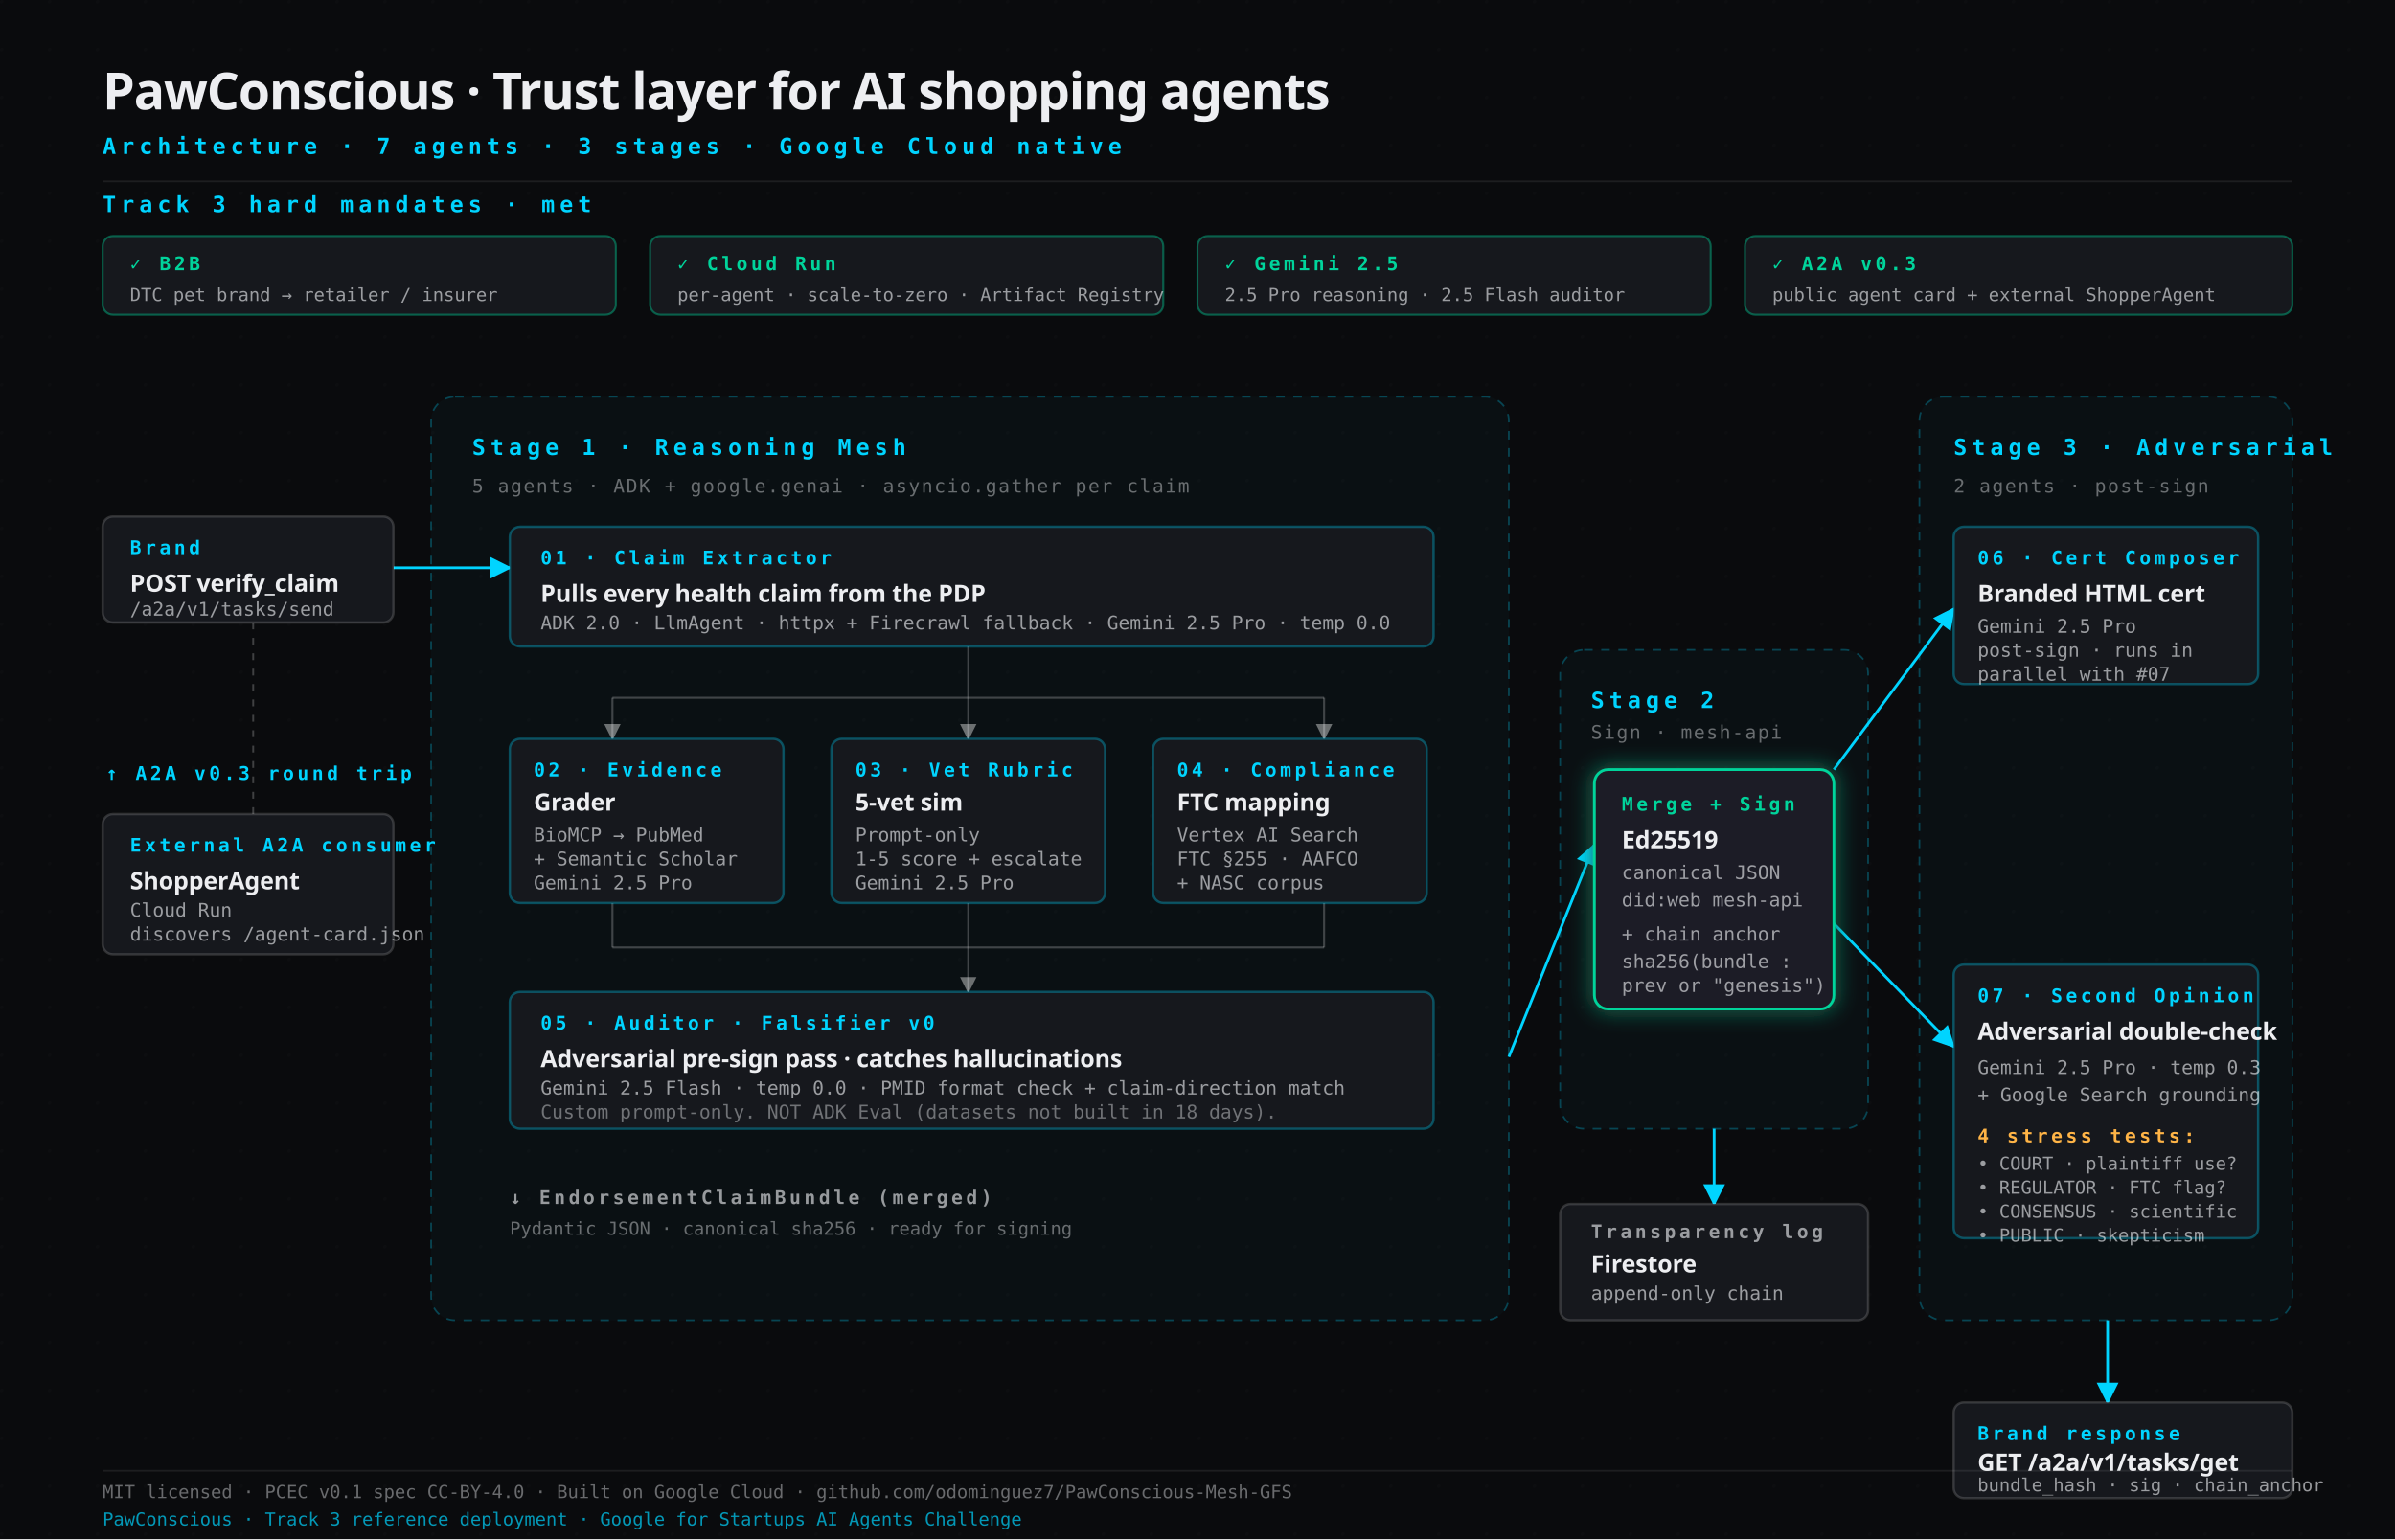
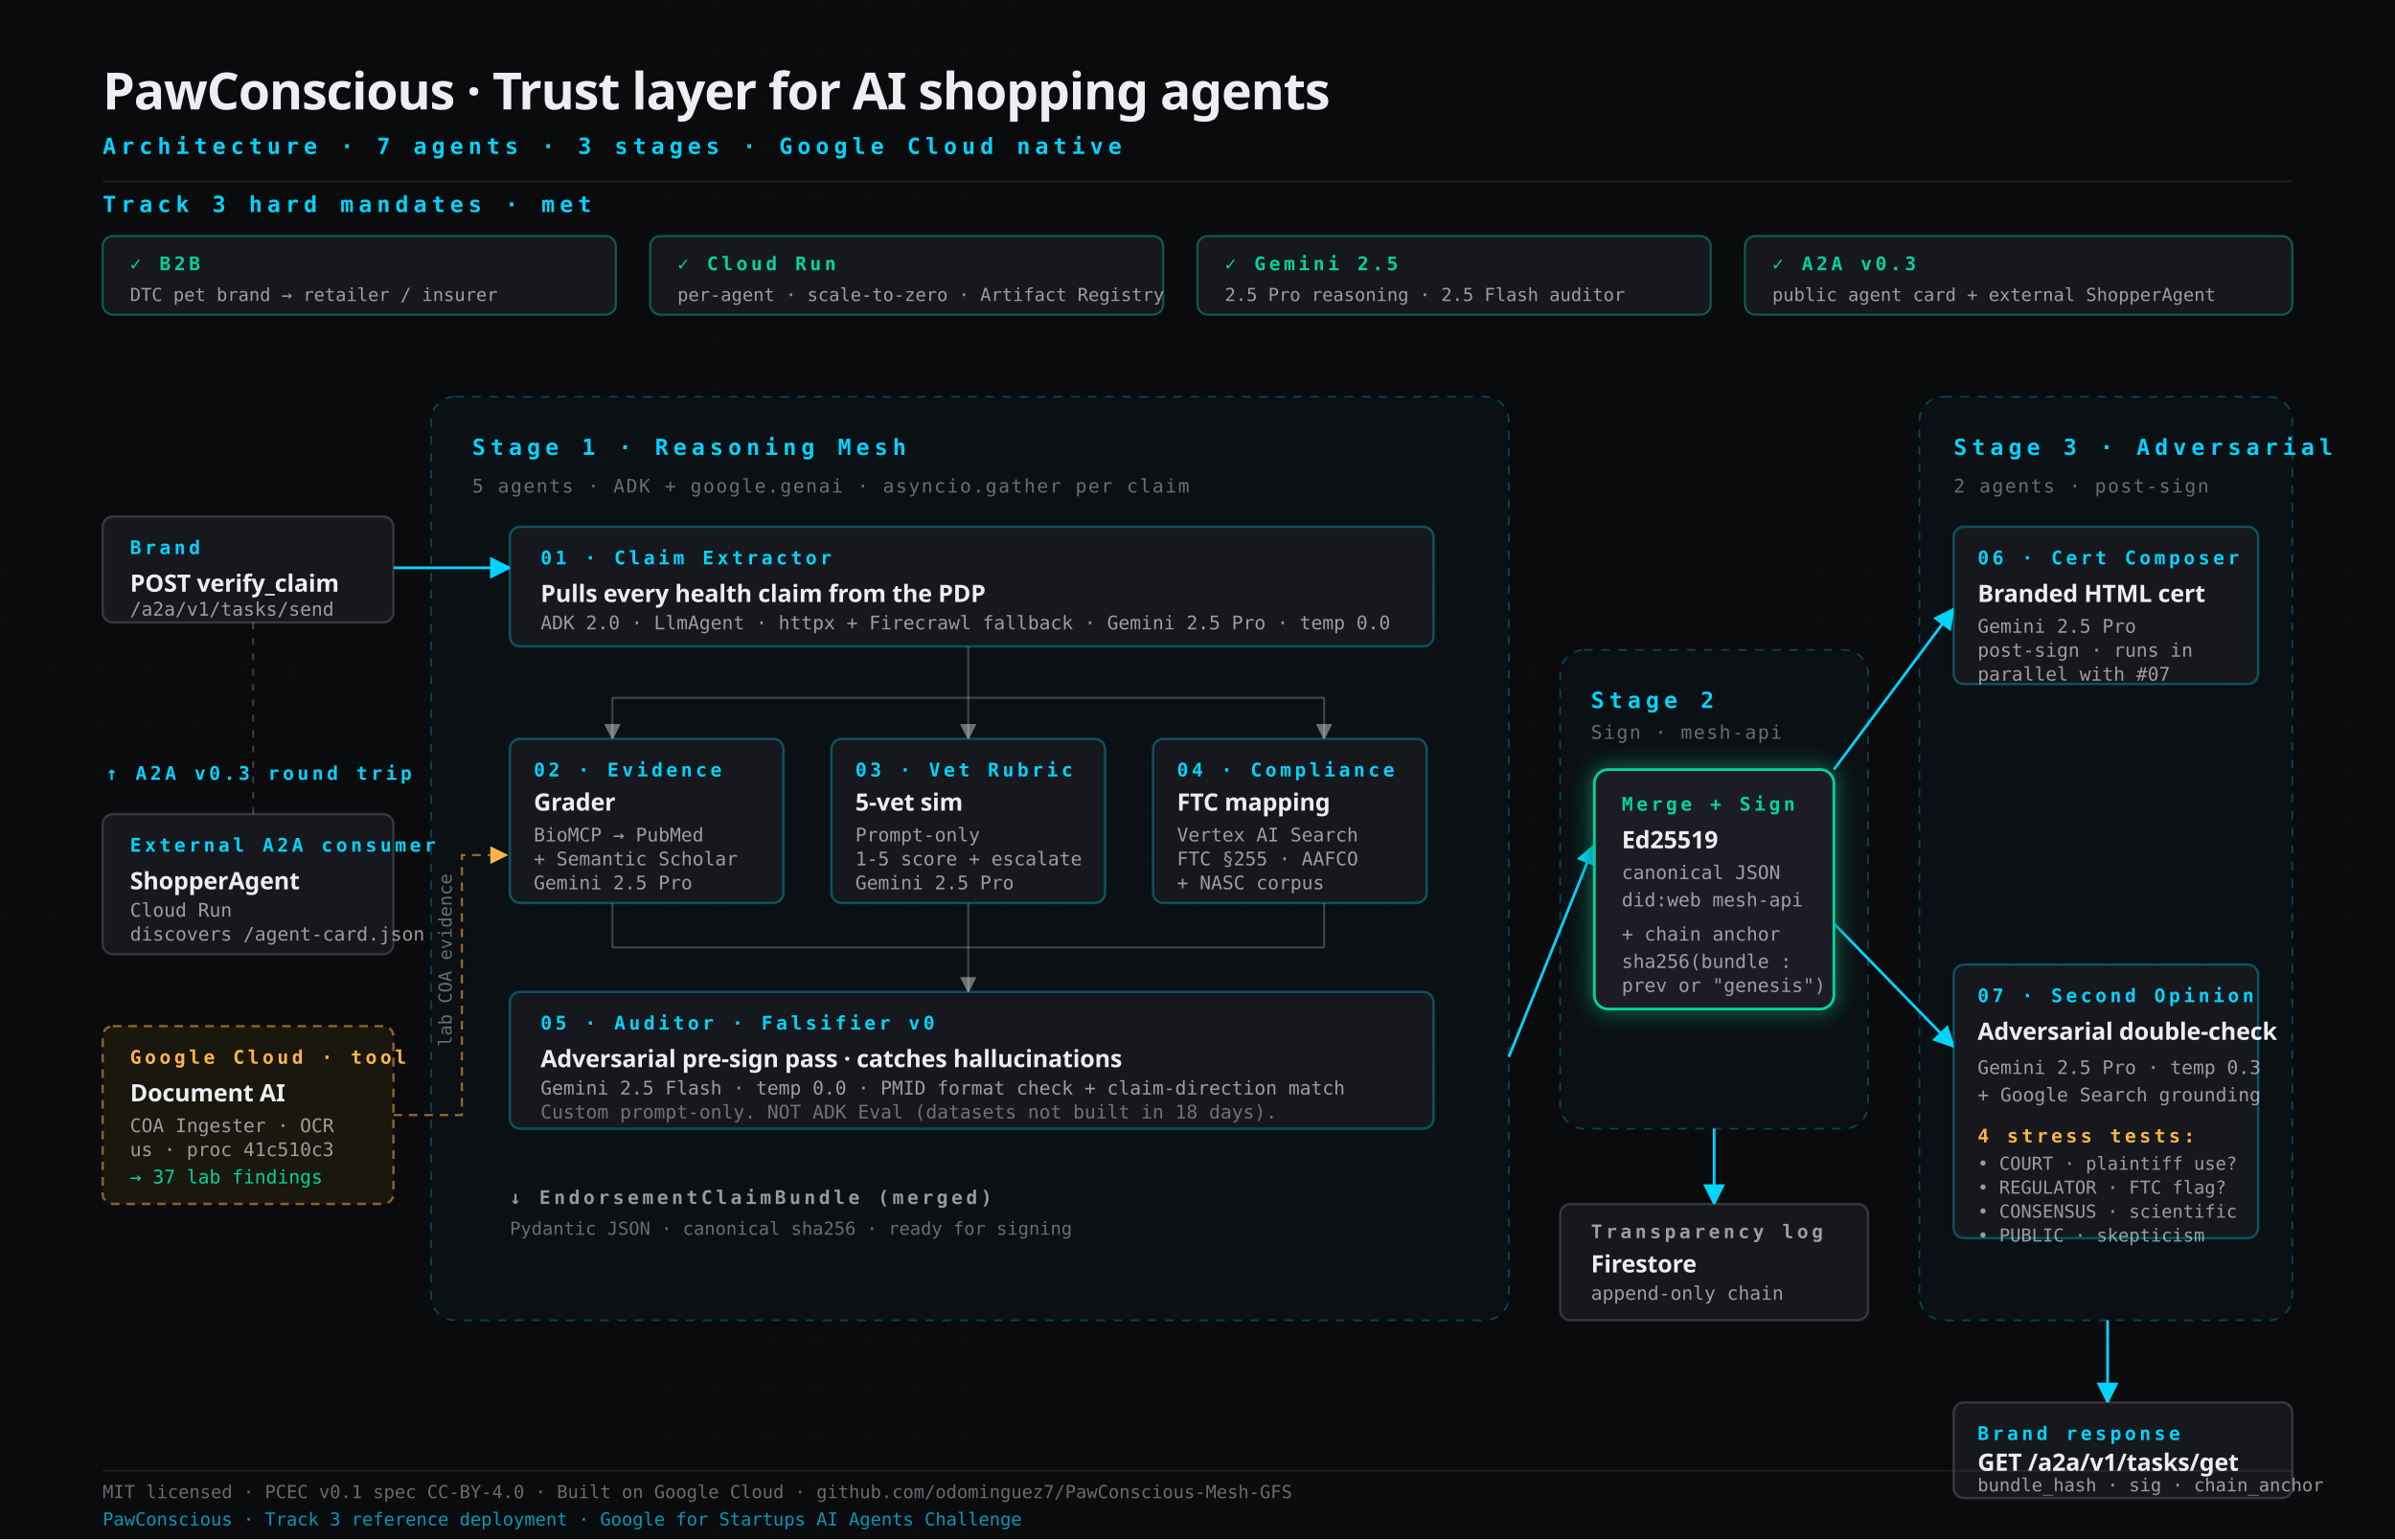
<svg xmlns="http://www.w3.org/2000/svg" viewBox="0 0 1400 900" preserveAspectRatio="xMidYMid meet" font-family="Geist, ui-sans-serif, system-ui, sans-serif" role="img" aria-label="PawConscious · 7-agent, 3-stage multi-agent system on Google Cloud (ADK + Gemini 2.5 + Cloud Run + A2A v0.3 + Vertex AI Search + Document AI integration + Google Search grounding · hot-path bundle cache for sub-200ms repeat lookups)">
  <defs>
    <style>
      .bg          { fill: #0A0B0D; }
      .panel       { fill: #16181D; }
      .panel-2     { fill: #1C1F25; }
      .ink         { fill: #EDEEF1; }
      .muted       { fill: rgba(237,238,241,0.62); }
      .dim         { fill: rgba(237,238,241,0.42); }
      .electric    { fill: #00D4FF; }
      .moss        { fill: #00D49B; }
      .warn        { fill: #FFB446; }
      .stage-fill  { fill: rgba(0,212,255,0.025); }
      .stage-stroke{ stroke: rgba(0,212,255,0.28); stroke-dasharray: 5 5; fill: none; }
      .display     { font-family: Geist, ui-sans-serif, system-ui, sans-serif; }
      .mono        { font-family: "JetBrains Mono", ui-monospace, monospace; }
      .h1          { font-size: 30px; font-weight: 600; letter-spacing: -0.02em; }
      .h2          { font-size: 13px; font-weight: 700; letter-spacing: 0.22em; text-transform: uppercase; }
      .stage-sub   { font-size: 11px; letter-spacing: 0.08em; }
      .lbl         { font-size: 11px; font-weight: 700; letter-spacing: 0.18em; text-transform: uppercase; }
      .ttl         { font-size: 14px; font-weight: 600; letter-spacing: -0.005em; }
      .meta        { font-size: 11px; }
      .meta-sm     { font-size: 10.5px; }
      .box         { fill: #16181D; stroke: rgba(255,255,255,0.16); stroke-width: 1.4; }
      .box-agent   { fill: #16181D; stroke: rgba(0,212,255,0.32); stroke-width: 1.4; }
      .box-sign    { fill: #1C1F25; stroke: #00D49B; stroke-width: 1.6; }
      /* 2026-05-24: clickable agent boxes deep-link to source on GitHub. */
      a.agent-link { cursor: pointer; }
      a.agent-link:hover .box-agent { stroke: #00D4FF; stroke-width: 2; filter: brightness(1.08); }
      a.agent-link:hover .ttl { fill: #00D4FF; }
+       /* 2026-05-25: Document AI rendered as a Google Cloud TOOL (amber, dashed,
+          un-numbered) so judges read it as an integration feeding the evidence
+          layer, NOT an 8th mesh agent. Canonical count stays 7. */
+       .box-tool    { fill: #19170E; stroke: rgba(255,180,70,0.5); stroke-width: 1.4; stroke-dasharray: 5 4; }
+       a.tool-link  { cursor: pointer; }
+       a.tool-link:hover .box-tool { stroke: #FFB446; stroke-width: 2; }
+       a.tool-link:hover .ttl { fill: #FFB446; }
      .edge        { stroke: rgba(255,255,255,0.22); stroke-width: 1.2; fill: none; }
      .edge-flow   { stroke: #00D4FF; stroke-width: 1.6; fill: none; }
      .edge-dash   { stroke: rgba(255,255,255,0.22); stroke-width: 1.1; stroke-dasharray: 4 5; fill: none; }
+       .edge-tool   { stroke: rgba(255,180,70,0.55); stroke-width: 1.3; fill: none; stroke-dasharray: 5 4; }
    </style>
    <marker id="arr-mute" viewBox="0 0 10 10" refX="9" refY="5" markerWidth="8" markerHeight="8" orient="auto-start-reverse">
      <path d="M0,0 L10,5 L0,10 z" fill="rgba(255,255,255,0.4)" />
    </marker>
    <marker id="arr-flow" viewBox="0 0 10 10" refX="9" refY="5" markerWidth="8" markerHeight="8" orient="auto-start-reverse">
      <path d="M0,0 L10,5 L0,10 z" fill="#00D4FF" />
+     </marker>
+     <marker id="arr-tool" viewBox="0 0 10 10" refX="9" refY="5" markerWidth="8" markerHeight="8" orient="auto-start-reverse">
+       <path d="M0,0 L10,5 L0,10 z" fill="#FFB446" />
    </marker>
    <filter id="signing-glow" x="-50%" y="-50%" width="200%" height="200%">
      <feGaussianBlur stdDeviation="6" result="blur" />
      <feMerge>
        <feMergeNode in="blur" />
        <feMergeNode in="SourceGraphic" />
      </feMerge>
    </filter>
  </defs>
  <rect width="1400" height="900" class="bg" />
  <g opacity="0.5">
    <pattern id="dotgrid" x="0" y="0" width="28" height="28" patternUnits="userSpaceOnUse">
      <circle cx="1" cy="1" r="1" fill="rgba(255,255,255,0.025)" />
    </pattern>
    <rect x="0" y="0" width="1400" height="900" fill="url(#dotgrid)" />
  </g>
  <g>
    <text x="60" y="64" class="display h1 ink">PawConscious · Trust layer for AI shopping agents</text>
    <text x="60" y="90" class="mono h2 electric">Architecture · 7 agents · 3 stages · Google Cloud native</text>
    <line x1="60" y1="106" x2="1340" y2="106" stroke="rgba(255,255,255,0.08)" />
  </g>
  <g transform="translate(60, 124)">
    <text x="0" y="0" class="mono h2 electric">Track 3 hard mandates · met</text>
    <g transform="translate(0, 14)">
      <rect width="300" height="46" rx="6" class="panel" stroke="rgba(0,212,155,0.4)" stroke-width="1.2" />
      <text x="16" y="20" class="mono lbl moss">✓ B2B</text>
      <text x="16" y="38" class="mono meta-sm muted">DTC pet brand → retailer / insurer</text>
    </g>
    <g transform="translate(320, 14)">
      <rect width="300" height="46" rx="6" class="panel" stroke="rgba(0,212,155,0.4)" stroke-width="1.2" />
      <text x="16" y="20" class="mono lbl moss">✓ Cloud Run</text>
      <text x="16" y="38" class="mono meta-sm muted">per-agent · scale-to-zero · Artifact Registry</text>
    </g>
    <g transform="translate(640, 14)">
      <rect width="300" height="46" rx="6" class="panel" stroke="rgba(0,212,155,0.4)" stroke-width="1.2" />
      <text x="16" y="20" class="mono lbl moss">✓ Gemini 2.5</text>
      <text x="16" y="38" class="mono meta-sm muted">2.5 Pro reasoning · 2.5 Flash auditor</text>
    </g>
    <g transform="translate(960, 14)">
      <rect width="320" height="46" rx="6" class="panel" stroke="rgba(0,212,155,0.4)" stroke-width="1.2" />
      <text x="16" y="20" class="mono lbl moss">✓ A2A v0.3</text>
      <text x="16" y="38" class="mono meta-sm muted">public agent card + external ShopperAgent</text>
    </g>
  </g>
  <g transform="translate(0,0)">
    <rect x="252" y="232" width="630" height="540" rx="14" class="stage-fill" />
    <rect x="252" y="232" width="630" height="540" rx="14" class="stage-stroke" />
    <text x="276" y="266" class="mono h2 electric">Stage 1 · Reasoning Mesh</text>
    <text x="276" y="288" class="mono stage-sub dim">5 agents · ADK + google.genai · asyncio.gather per claim</text>
    <rect x="912" y="380" width="180" height="280" rx="14" class="stage-fill" />
    <rect x="912" y="380" width="180" height="280" rx="14" class="stage-stroke" />
    <text x="930" y="414" class="mono h2 electric">Stage 2</text>
    <text x="930" y="432" class="mono stage-sub dim">Sign · mesh-api</text>
    <rect x="1122" y="232" width="218" height="540" rx="14" class="stage-fill" />
    <rect x="1122" y="232" width="218" height="540" rx="14" class="stage-stroke" />
    <text x="1142" y="266" class="mono h2 electric">Stage 3 · Adversarial</text>
    <text x="1142" y="288" class="mono stage-sub dim">2 agents · post-sign</text>
  </g>
  <g>
    <line x1="230" y1="332" x2="298" y2="332" class="edge-flow" marker-end="url(#arr-flow)" />
    <line x1="566" y1="378" x2="566" y2="408" class="edge" />
    <line x1="358" y1="408" x2="774" y2="408" class="edge" />
    <line x1="358" y1="408" x2="358" y2="432" class="edge" marker-end="url(#arr-mute)" />
    <line x1="566" y1="408" x2="566" y2="432" class="edge" marker-end="url(#arr-mute)" />
    <line x1="774" y1="408" x2="774" y2="432" class="edge" marker-end="url(#arr-mute)" />
    <line x1="358" y1="528" x2="358" y2="554" class="edge" />
    <line x1="566" y1="528" x2="566" y2="554" class="edge" />
    <line x1="774" y1="528" x2="774" y2="554" class="edge" />
    <line x1="358" y1="554" x2="774" y2="554" class="edge" />
    <line x1="566" y1="554" x2="566" y2="580" class="edge" marker-end="url(#arr-mute)" />
    <line x1="882" y1="618" x2="932" y2="494" class="edge-flow" marker-end="url(#arr-flow)" />
    <line x1="1072" y1="450" x2="1142" y2="356" class="edge-flow" marker-end="url(#arr-flow)" />
    <line x1="1072" y1="540" x2="1142" y2="612" class="edge-flow" marker-end="url(#arr-flow)" />
    <line x1="148" y1="476" x2="148" y2="350" class="edge-dash" />
    <line x1="148" y1="350" x2="218" y2="332" class="edge-dash" marker-end="url(#arr-mute)" />
    <line x1="1232" y1="772" x2="1232" y2="820" class="edge-flow" marker-end="url(#arr-flow)" />
    <line x1="1002" y1="660" x2="1002" y2="704" class="edge-flow" marker-end="url(#arr-flow)" />
+     <polyline points="230,652 270,652 270,500 296,500" class="edge-tool" marker-end="url(#arr-tool)" />
  </g>
  <g>
    <rect x="60" y="302" width="170" height="62" rx="6" class="box" />
    <text x="76" y="324" class="mono lbl electric">Brand</text>
    <text x="76" y="346" class="display ttl ink">POST verify_claim</text>
    <text x="76" y="360" class="mono meta muted">/a2a/v1/tasks/send</text>
    <rect x="60" y="476" width="170" height="82" rx="6" class="box" />
    <text x="76" y="498" class="mono lbl electric">External A2A consumer</text>
    <text x="76" y="520" class="display ttl ink">ShopperAgent</text>
    <text x="76" y="536" class="mono meta muted">Cloud Run</text>
    <text x="76" y="550" class="mono meta muted">discovers /agent-card.json</text>
    <text x="62" y="456" class="mono lbl electric" font-size="10">↑ A2A v0.3 round trip</text>
  </g>
+   <a href="https://github.com/odominguez7/PawConscious-Mesh-GFS/blob/main/agents/coa_ingester.py" target="_blank" rel="noopener" class="tool-link">
+     <g transform="translate(60, 600)">
+       <rect width="170" height="104" rx="6" class="box-tool" />
+       <text x="16" y="22" class="mono lbl warn">Google Cloud · tool</text>
+       <text x="16" y="44" class="display ttl ink">Document AI</text>
+       <text x="16" y="62" class="mono meta muted">COA Ingester · OCR</text>
+       <text x="16" y="76" class="mono meta muted">us · proc 41c510c3</text>
+       <text x="16" y="92" class="mono meta moss">→ 37 lab findings</text>
+     </g>
+   </a>
+   <text transform="translate(264,612) rotate(-90)" class="mono meta-sm dim">lab COA evidence</text>
  <a href="https://github.com/odominguez7/PawConscious-Mesh-GFS/blob/main/agents/claim_extractor.py" target="_blank" rel="noopener" class="agent-link">
    <g transform="translate(298, 308)">
      <rect width="540" height="70" rx="6" class="box-agent" />
      <text x="18" y="22" class="mono lbl electric">01 · Claim Extractor</text>
      <text x="18" y="44" class="display ttl ink">Pulls every health claim from the PDP</text>
      <text x="18" y="60" class="mono meta muted">ADK 2.0 · LlmAgent · httpx + Firecrawl fallback · Gemini 2.5 Pro · temp 0.0</text>
    </g>
  </a>
  <a href="https://github.com/odominguez7/PawConscious-Mesh-GFS/blob/main/agents/evidence_grader.py" target="_blank" rel="noopener" class="agent-link">
    <g transform="translate(298, 432)">
      <rect width="160" height="96" rx="6" class="box-agent" />
      <text x="14" y="22" class="mono lbl electric">02 · Evidence</text>
      <text x="14" y="42" class="display ttl ink">Grader</text>
      <text x="14" y="60" class="mono meta muted">BioMCP → PubMed</text>
      <text x="14" y="74" class="mono meta muted">+ Semantic Scholar</text>
      <text x="14" y="88" class="mono meta muted">Gemini 2.5 Pro</text>
    </g>
  </a>
  <a href="https://github.com/odominguez7/PawConscious-Mesh-GFS/blob/main/agents/vet_rubric.py" target="_blank" rel="noopener" class="agent-link">
    <g transform="translate(486, 432)">
      <rect width="160" height="96" rx="6" class="box-agent" />
      <text x="14" y="22" class="mono lbl electric">03 · Vet Rubric</text>
      <text x="14" y="42" class="display ttl ink">5-vet sim</text>
      <text x="14" y="60" class="mono meta muted">Prompt-only</text>
      <text x="14" y="74" class="mono meta muted">1-5 score + escalate</text>
      <text x="14" y="88" class="mono meta muted">Gemini 2.5 Pro</text>
    </g>
  </a>
  <a href="https://github.com/odominguez7/PawConscious-Mesh-GFS/blob/main/agents/compliance.py" target="_blank" rel="noopener" class="agent-link">
    <g transform="translate(674, 432)">
      <rect width="160" height="96" rx="6" class="box-agent" />
      <text x="14" y="22" class="mono lbl electric">04 · Compliance</text>
      <text x="14" y="42" class="display ttl ink">FTC mapping</text>
      <text x="14" y="60" class="mono meta muted">Vertex AI Search</text>
      <text x="14" y="74" class="mono meta muted">FTC §255 · AAFCO</text>
      <text x="14" y="88" class="mono meta muted">+ NASC corpus</text>
    </g>
  </a>
  <a href="https://github.com/odominguez7/PawConscious-Mesh-GFS/blob/main/agents/auditor.py" target="_blank" rel="noopener" class="agent-link">
    <g transform="translate(298, 580)">
      <rect width="540" height="80" rx="6" class="box-agent" />
      <text x="18" y="22" class="mono lbl electric">05 · Auditor · Falsifier v0</text>
      <text x="18" y="44" class="display ttl ink">Adversarial pre-sign pass · catches hallucinations</text>
      <text x="18" y="60" class="mono meta muted">Gemini 2.5 Flash · temp 0.0 · PMID format check + claim-direction match</text>
      <text x="18" y="74" class="mono meta dim">Custom prompt-only. NOT ADK Eval (datasets not built in 18 days).</text>
    </g>
  </a>
  <g>
    <text x="298" y="704" class="mono lbl muted">↓ EndorsementClaimBundle (merged)</text>
    <text x="298" y="722" class="mono meta-sm dim">Pydantic JSON · canonical sha256 · ready for signing</text>
  </g>
  <g filter="url(#signing-glow)">
    <rect x="932" y="450" width="140" height="140" rx="8" class="box-sign" />
  </g>
  <g transform="translate(932, 450)">
    <text x="16" y="24" class="mono lbl moss">Merge + Sign</text>
    <text x="16" y="46" class="display ttl ink">Ed25519</text>
    <text x="16" y="64" class="mono meta muted">canonical JSON</text>
    <text x="16" y="80" class="mono meta muted">did:web mesh-api</text>
    <text x="16" y="100" class="mono meta muted">+ chain anchor</text>
    <text x="16" y="116" class="mono meta muted">sha256(bundle :</text>
    <text x="16" y="130" class="mono meta muted">prev or "genesis")</text>
  </g>
  <g>
    <rect x="912" y="704" width="180" height="68" rx="6" class="box" />
    <text x="930" y="724" class="mono lbl muted">Transparency log</text>
    <text x="930" y="744" class="display ttl ink">Firestore</text>
    <text x="930" y="760" class="mono meta muted">append-only chain</text>
  </g>
  <a href="https://github.com/odominguez7/PawConscious-Mesh-GFS/blob/main/agents/report_writer.py" target="_blank" rel="noopener" class="agent-link">
    <g transform="translate(1142, 308)">
      <rect width="178" height="92" rx="6" class="box-agent" />
      <text x="14" y="22" class="mono lbl electric">06 · Cert Composer</text>
      <text x="14" y="44" class="display ttl ink">Branded HTML cert</text>
      <text x="14" y="62" class="mono meta muted">Gemini 2.5 Pro</text>
      <text x="14" y="76" class="mono meta muted">post-sign · runs in</text>
      <text x="14" y="90" class="mono meta muted">parallel with #07</text>
    </g>
  </a>
  <a href="https://github.com/odominguez7/PawConscious-Mesh-GFS/blob/main/agents/second_opinion.py" target="_blank" rel="noopener" class="agent-link">
    <g transform="translate(1142, 564)">
      <rect width="178" height="160" rx="6" class="box-agent" />
      <text x="14" y="22" class="mono lbl electric">07 · Second Opinion</text>
      <text x="14" y="44" class="display ttl ink">Adversarial double-check</text>
      <text x="14" y="64" class="mono meta muted">Gemini 2.5 Pro · temp 0.3</text>
      <text x="14" y="80" class="mono meta muted">+ Google Search grounding</text>
      <text x="14" y="104" class="mono lbl warn">4 stress tests:</text>
      <text x="14" y="120" class="mono meta-sm muted">• COURT · plaintiff use?</text>
      <text x="14" y="134" class="mono meta-sm muted">• REGULATOR · FTC flag?</text>
      <text x="14" y="148" class="mono meta-sm muted">• CONSENSUS · scientific</text>
      <text x="14" y="162" class="mono meta-sm muted">• PUBLIC · skepticism</text>
    </g>
  </a>
  <g transform="translate(1142, 820)">
    <rect width="198" height="56" rx="6" class="box" />
    <text x="14" y="22" class="mono lbl electric">Brand response</text>
    <text x="14" y="40" class="display ttl ink">GET /a2a/v1/tasks/get</text>
    <text x="14" y="52" class="mono meta-sm muted">bundle_hash · sig · chain_anchor</text>
  </g>
  <g transform="translate(60, 870)">
    <line x1="0" y1="-10" x2="1280" y2="-10" stroke="rgba(255,255,255,0.08)" />
    <text x="0" y="6" class="mono meta-sm dim">MIT licensed · PCEC v0.1 spec CC-BY-4.0 · Built on Google Cloud · github.com/odominguez7/PawConscious-Mesh-GFS</text>
    <text x="0" y="22" class="mono meta-sm electric" opacity="0.7">PawConscious · Track 3 reference deployment · Google for Startups AI Agents Challenge</text>
  </g>
</svg>
